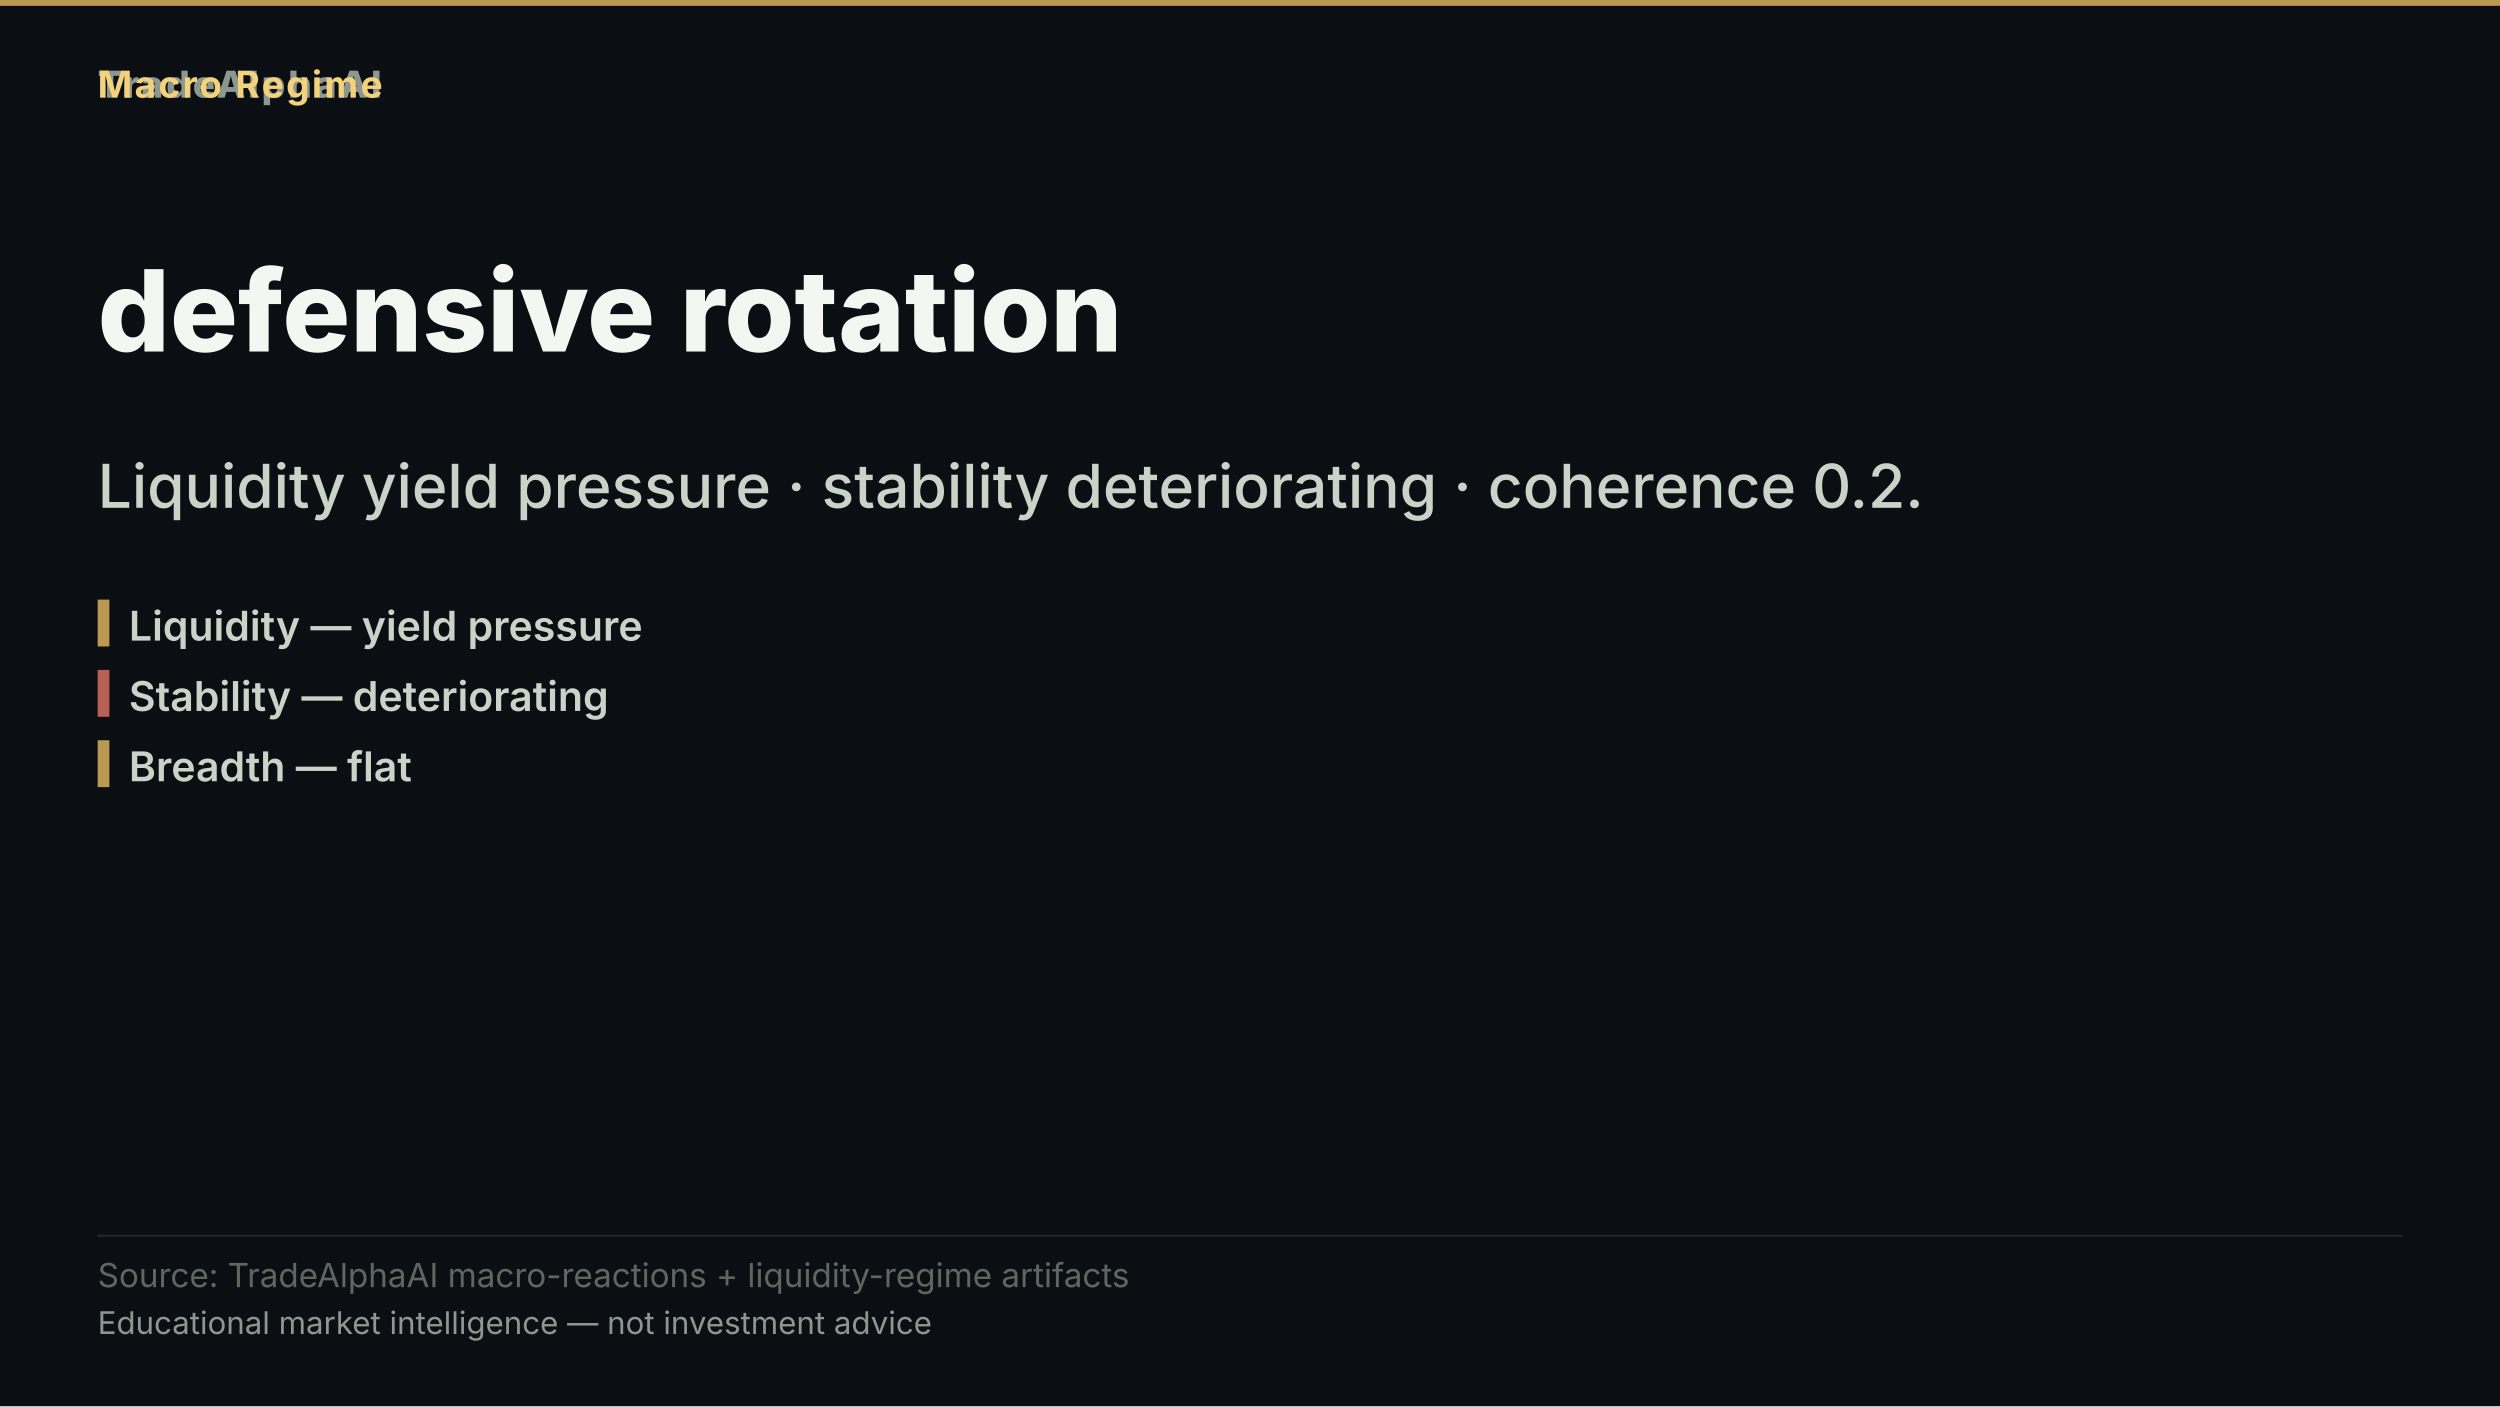
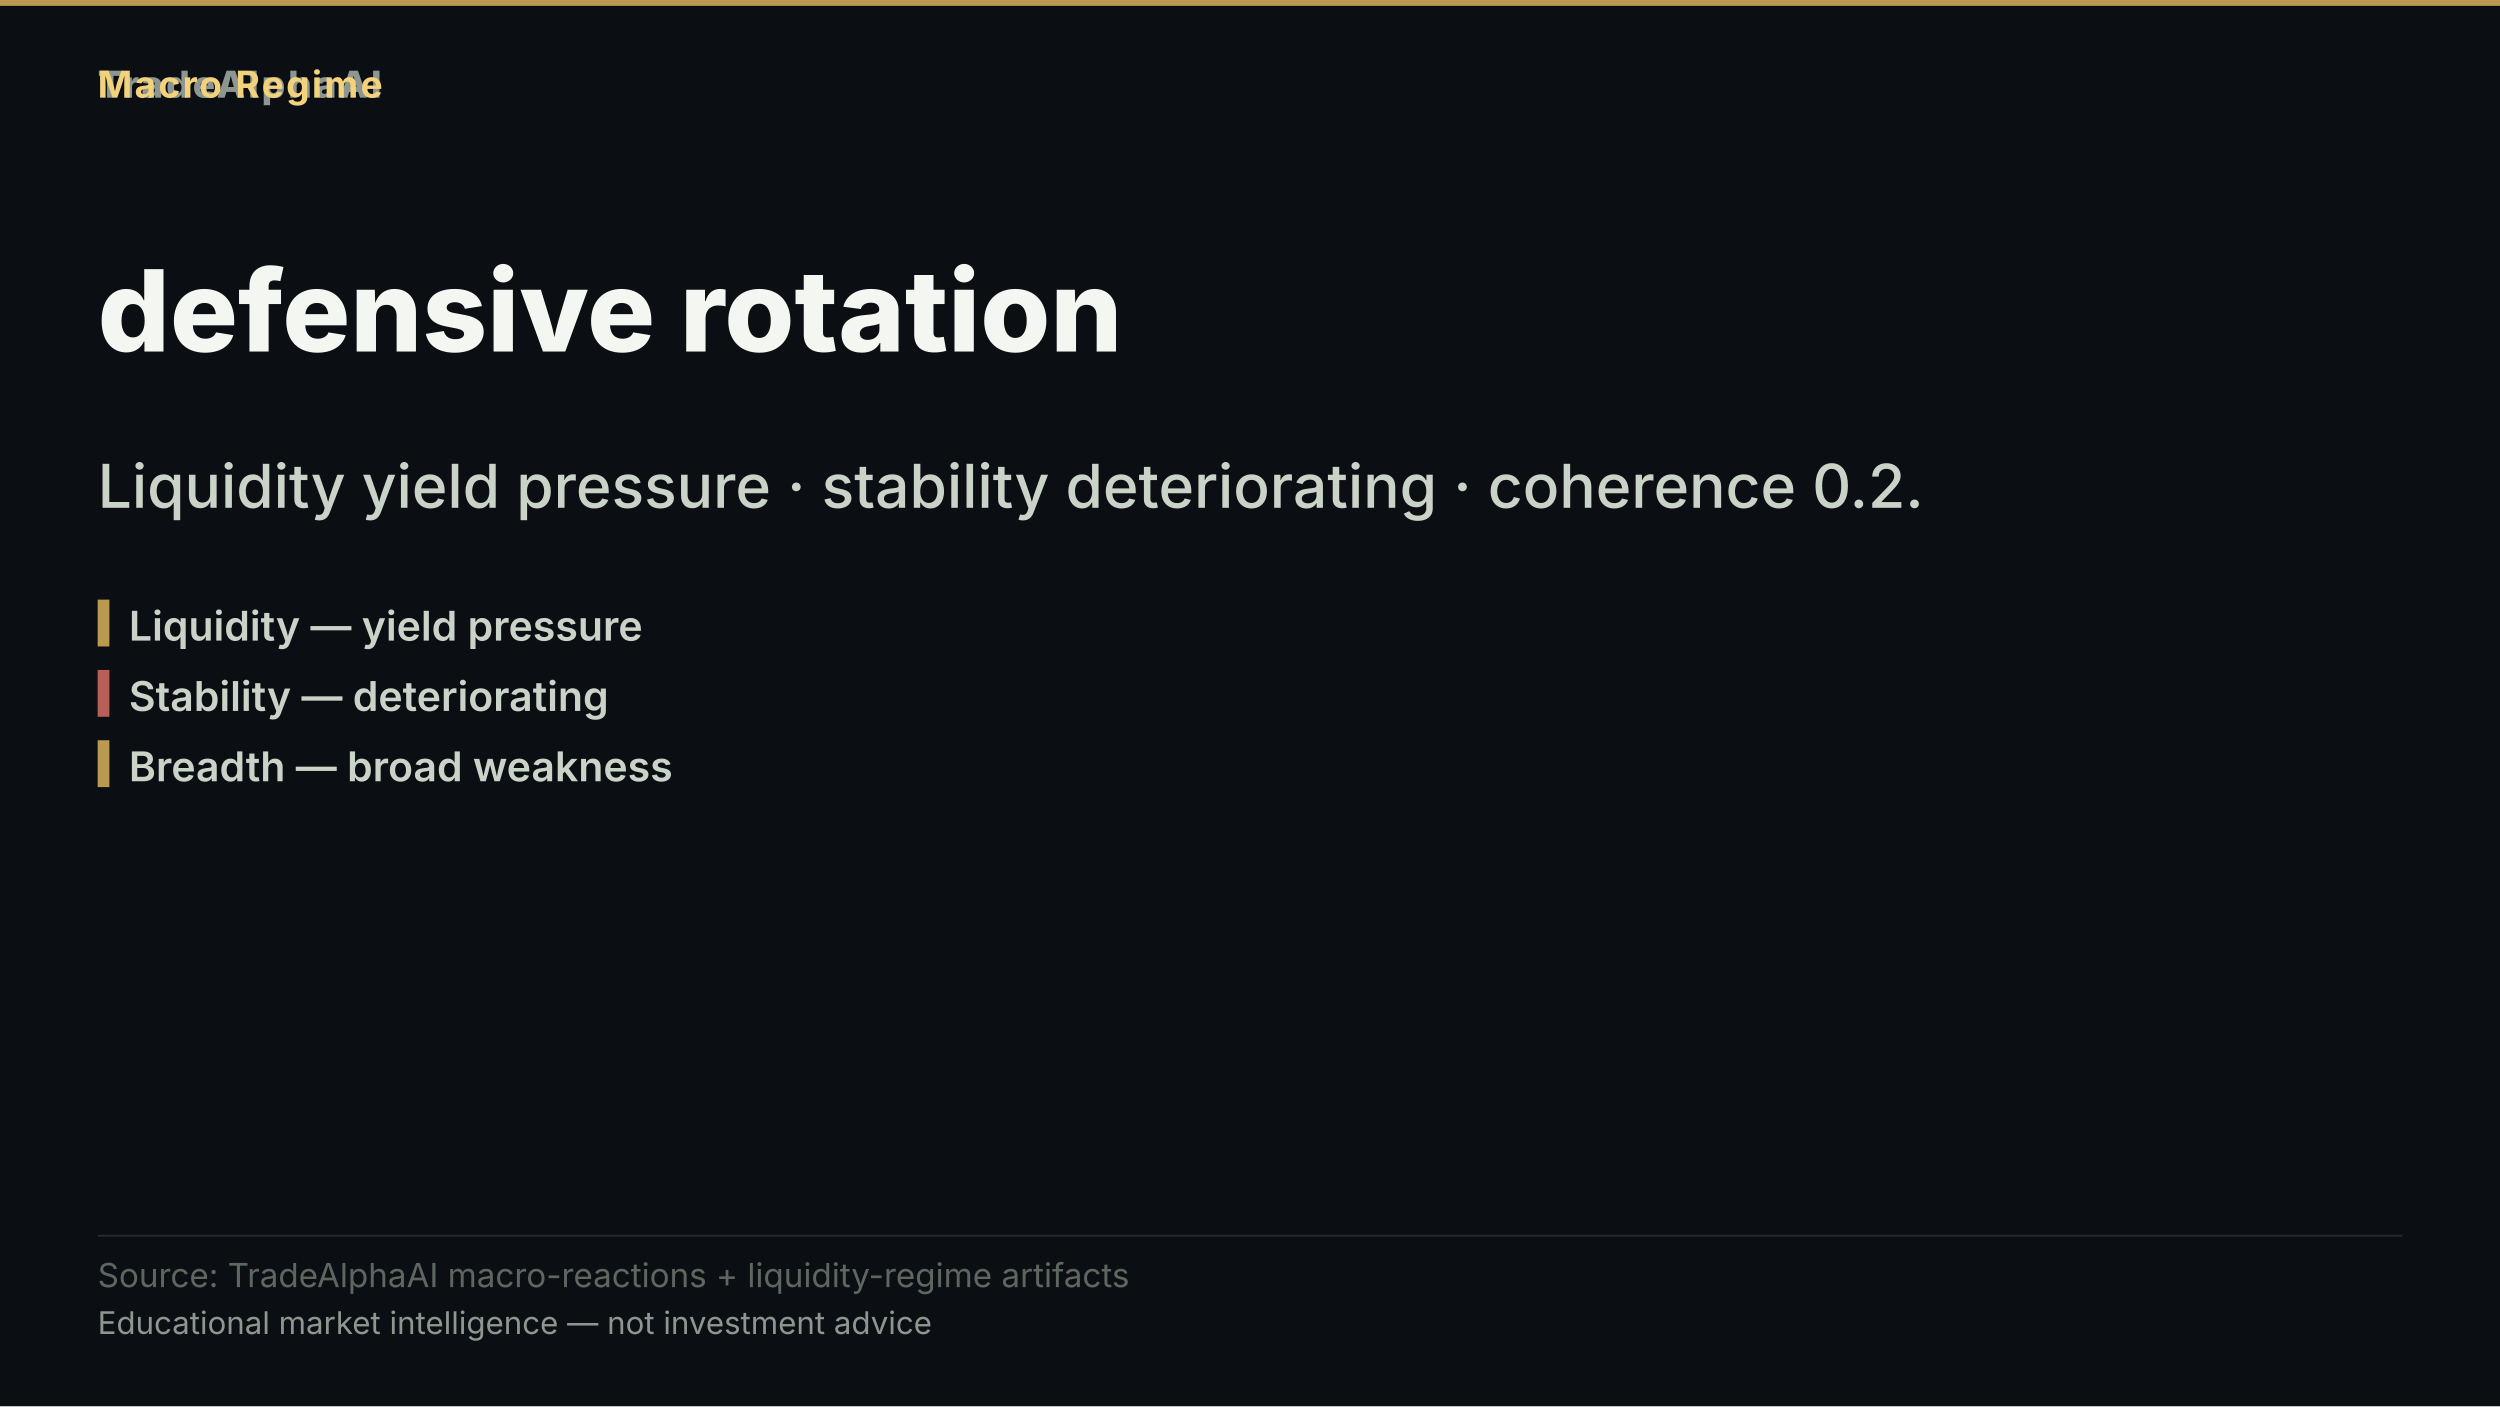
<svg xmlns="http://www.w3.org/2000/svg" width="1280" height="720" viewBox="0 0 1280 720" role="img" aria-label="defensive rotation">
  <rect width="1280" height="720" fill="#0b0e13" />
  <rect x="0" y="0" width="1280" height="3" fill="#d8b15a" opacity="0.85" />
  <text x="50" y="50" font-family="'Inter','Segoe UI','Helvetica Neue',Arial,sans-serif" font-size="19" font-weight="800" letter-spacing="1.5" fill="#8d978f" text-anchor="start">TradeAlphaAI</text>
  <text x="50" y="50" font-family="'Inter','Segoe UI','Helvetica Neue',Arial,sans-serif" font-size="19" font-weight="700" letter-spacing="1.2" fill="#f2d27b" text-anchor="start">Macro Regime</text>
  <text x="50" y="180" font-family="'Inter','Segoe UI','Helvetica Neue',Arial,sans-serif" font-size="58" font-weight="800" fill="#f4f7f1" text-anchor="start">defensive rotation</text>
  <text x="50" y="260" font-family="'Inter','Segoe UI','Helvetica Neue',Arial,sans-serif" font-size="31" font-weight="500" fill="#cad3c7" text-anchor="start">Liquidity yield pressure · stability deteriorating · coherence 0.2.</text>
  <rect x="50" y="307" width="6" height="24" fill="#d8b15a" opacity="0.85" />
  <text x="66" y="328" font-family="'Inter','Segoe UI','Helvetica Neue',Arial,sans-serif" font-size="21" font-weight="600" fill="#cad3c7" text-anchor="start">Liquidity — yield pressure</text>
  <rect x="50" y="343" width="6" height="24" fill="#d66e60" opacity="0.85" />
  <text x="66" y="364" font-family="'Inter','Segoe UI','Helvetica Neue',Arial,sans-serif" font-size="21" font-weight="600" fill="#cad3c7" text-anchor="start">Stability — deteriorating</text>
  <rect x="50" y="379" width="6" height="24" fill="#d8b15a" opacity="0.85" />
-   <text x="66" y="400" font-family="'Inter','Segoe UI','Helvetica Neue',Arial,sans-serif" font-size="21" font-weight="600" fill="#cad3c7" text-anchor="start">Breadth — flat</text>
+   <text x="66" y="400" font-family="'Inter','Segoe UI','Helvetica Neue',Arial,sans-serif" font-size="21" font-weight="600" fill="#cad3c7" text-anchor="start">Breadth — broad weakness</text>
  <rect x="50" y="632.2" width="1180" height="1" fill="rgba(148,163,184,0.18)" />
  <text x="50" y="659" font-family="'Inter','Segoe UI','Helvetica Neue',Arial,sans-serif" font-size="17" fill="#5d675f" text-anchor="start">Source: TradeAlphaAI macro-reactions + liquidity-regime artifacts</text>
  <text x="50" y="683" font-family="'Inter','Segoe UI','Helvetica Neue',Arial,sans-serif" font-size="16" fill="#8d978f" text-anchor="start">Educational market intelligence — not investment advice</text>
</svg>
